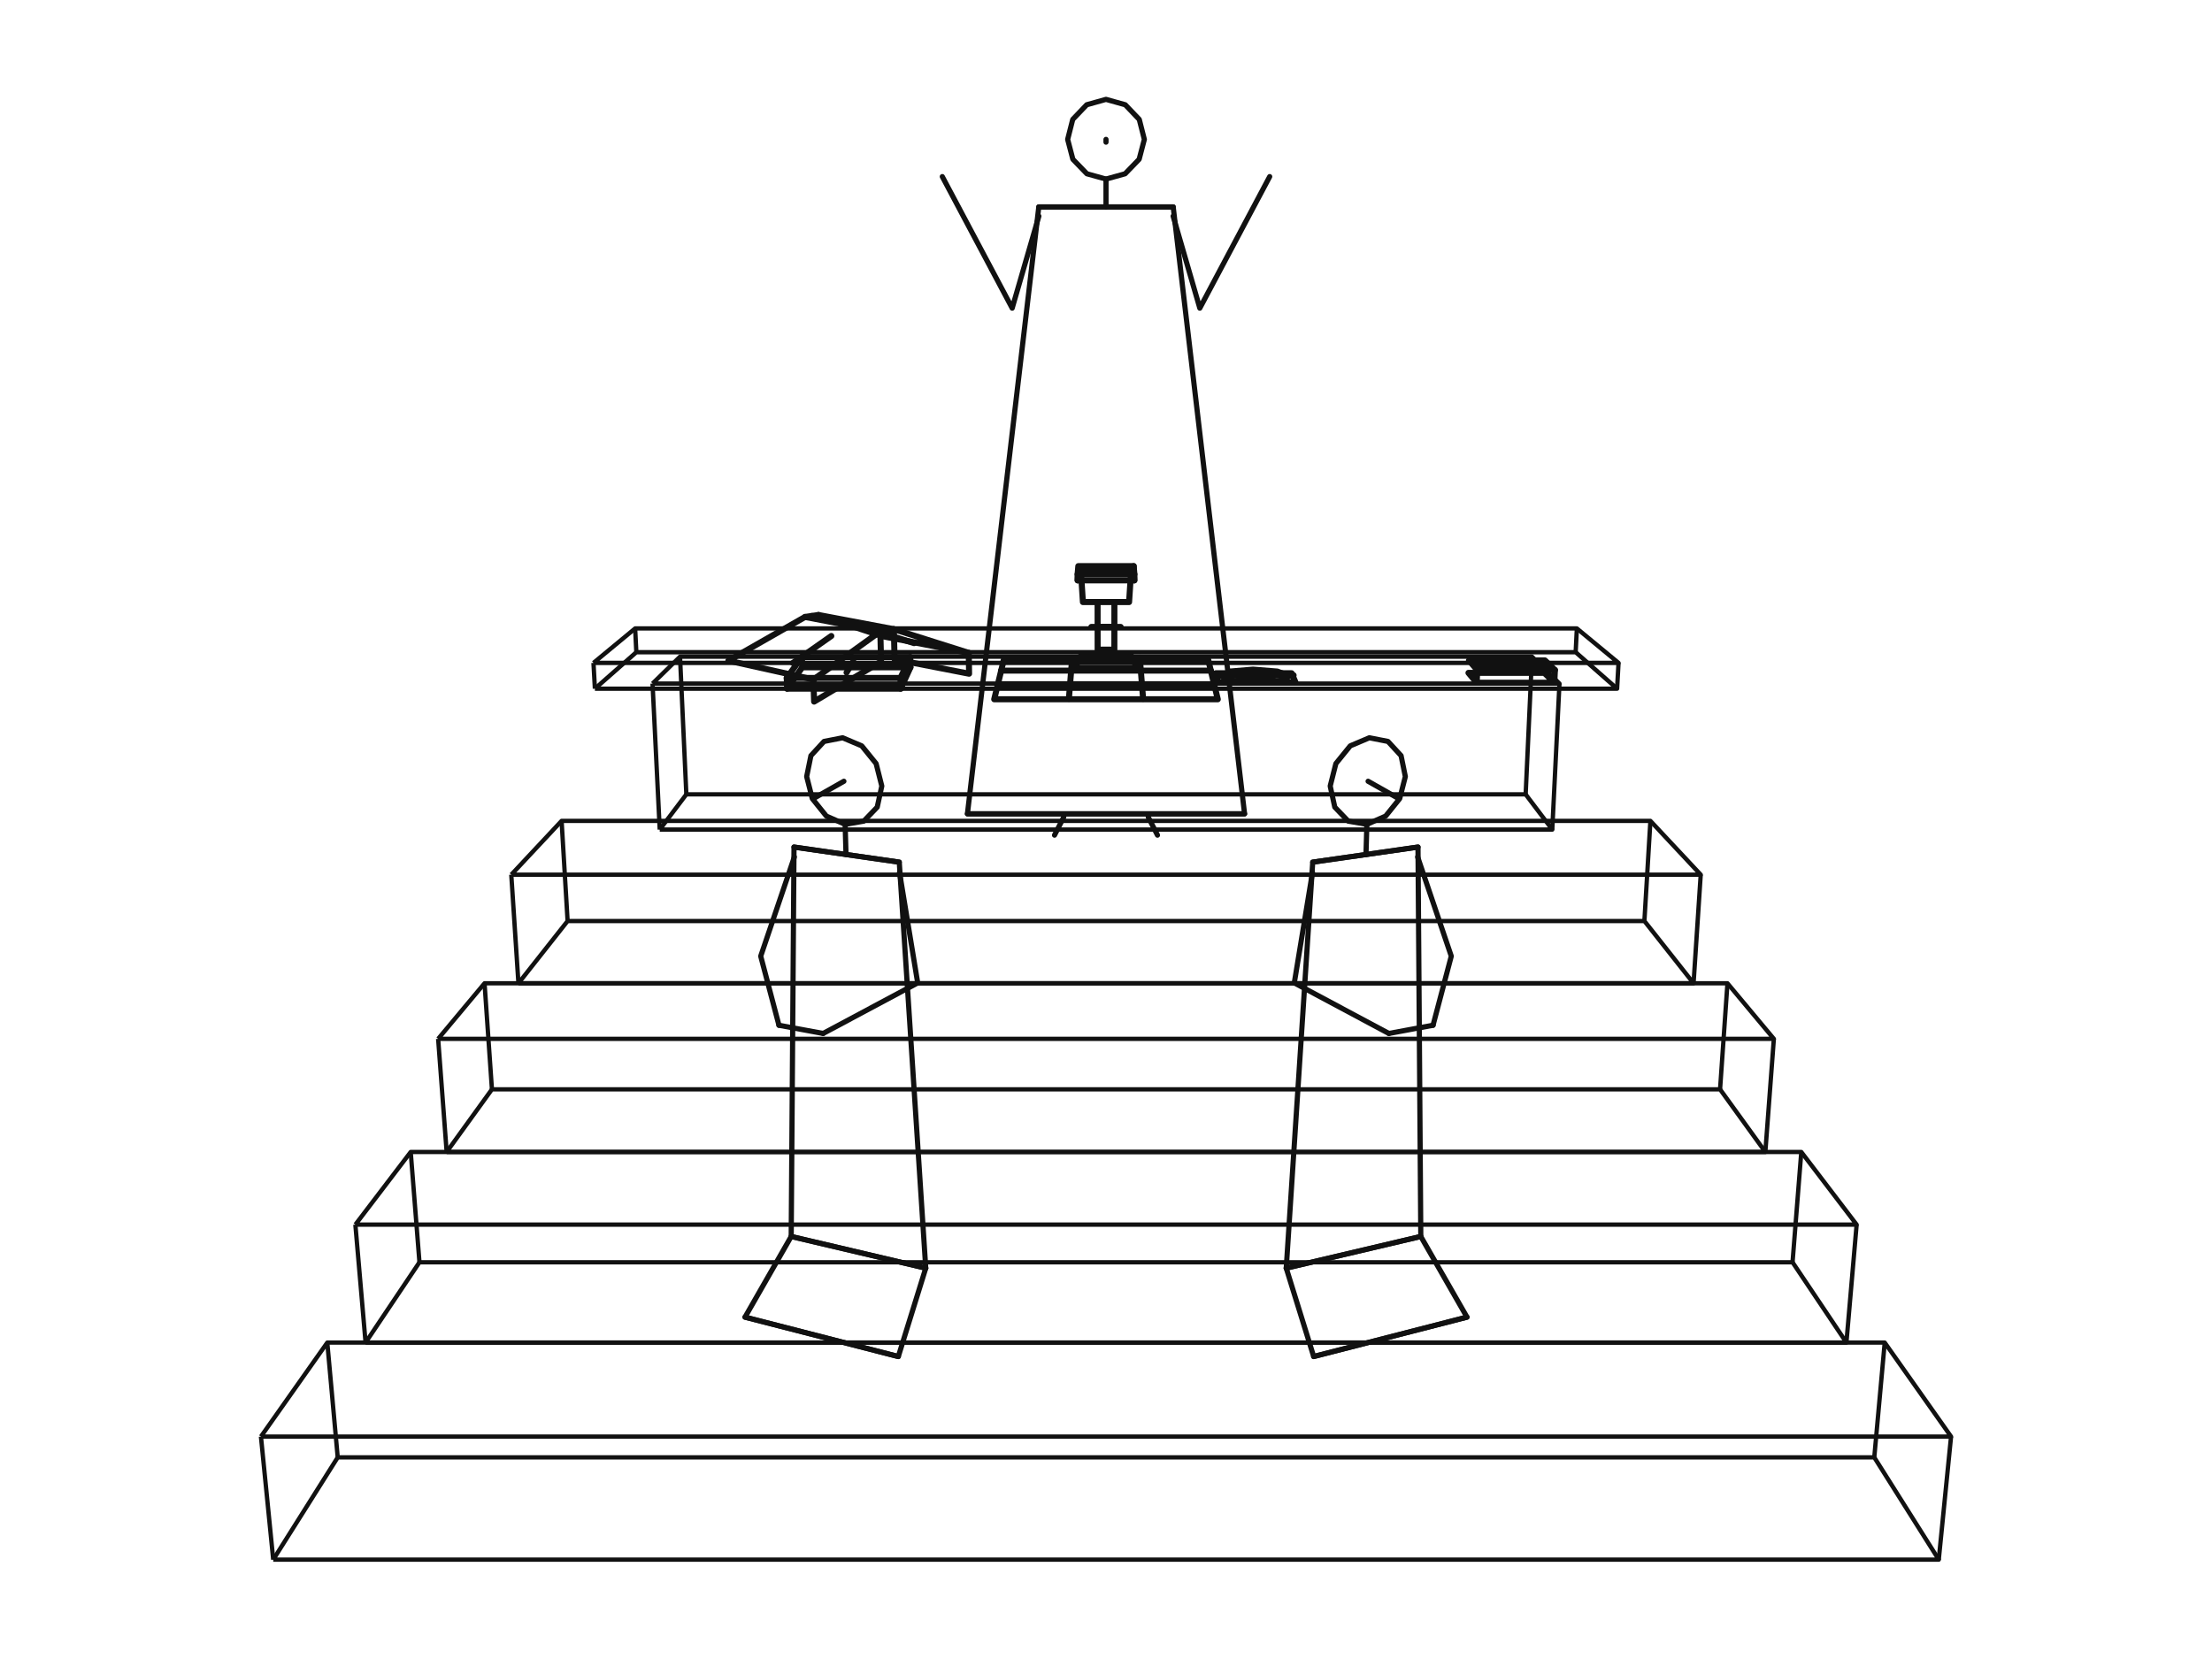
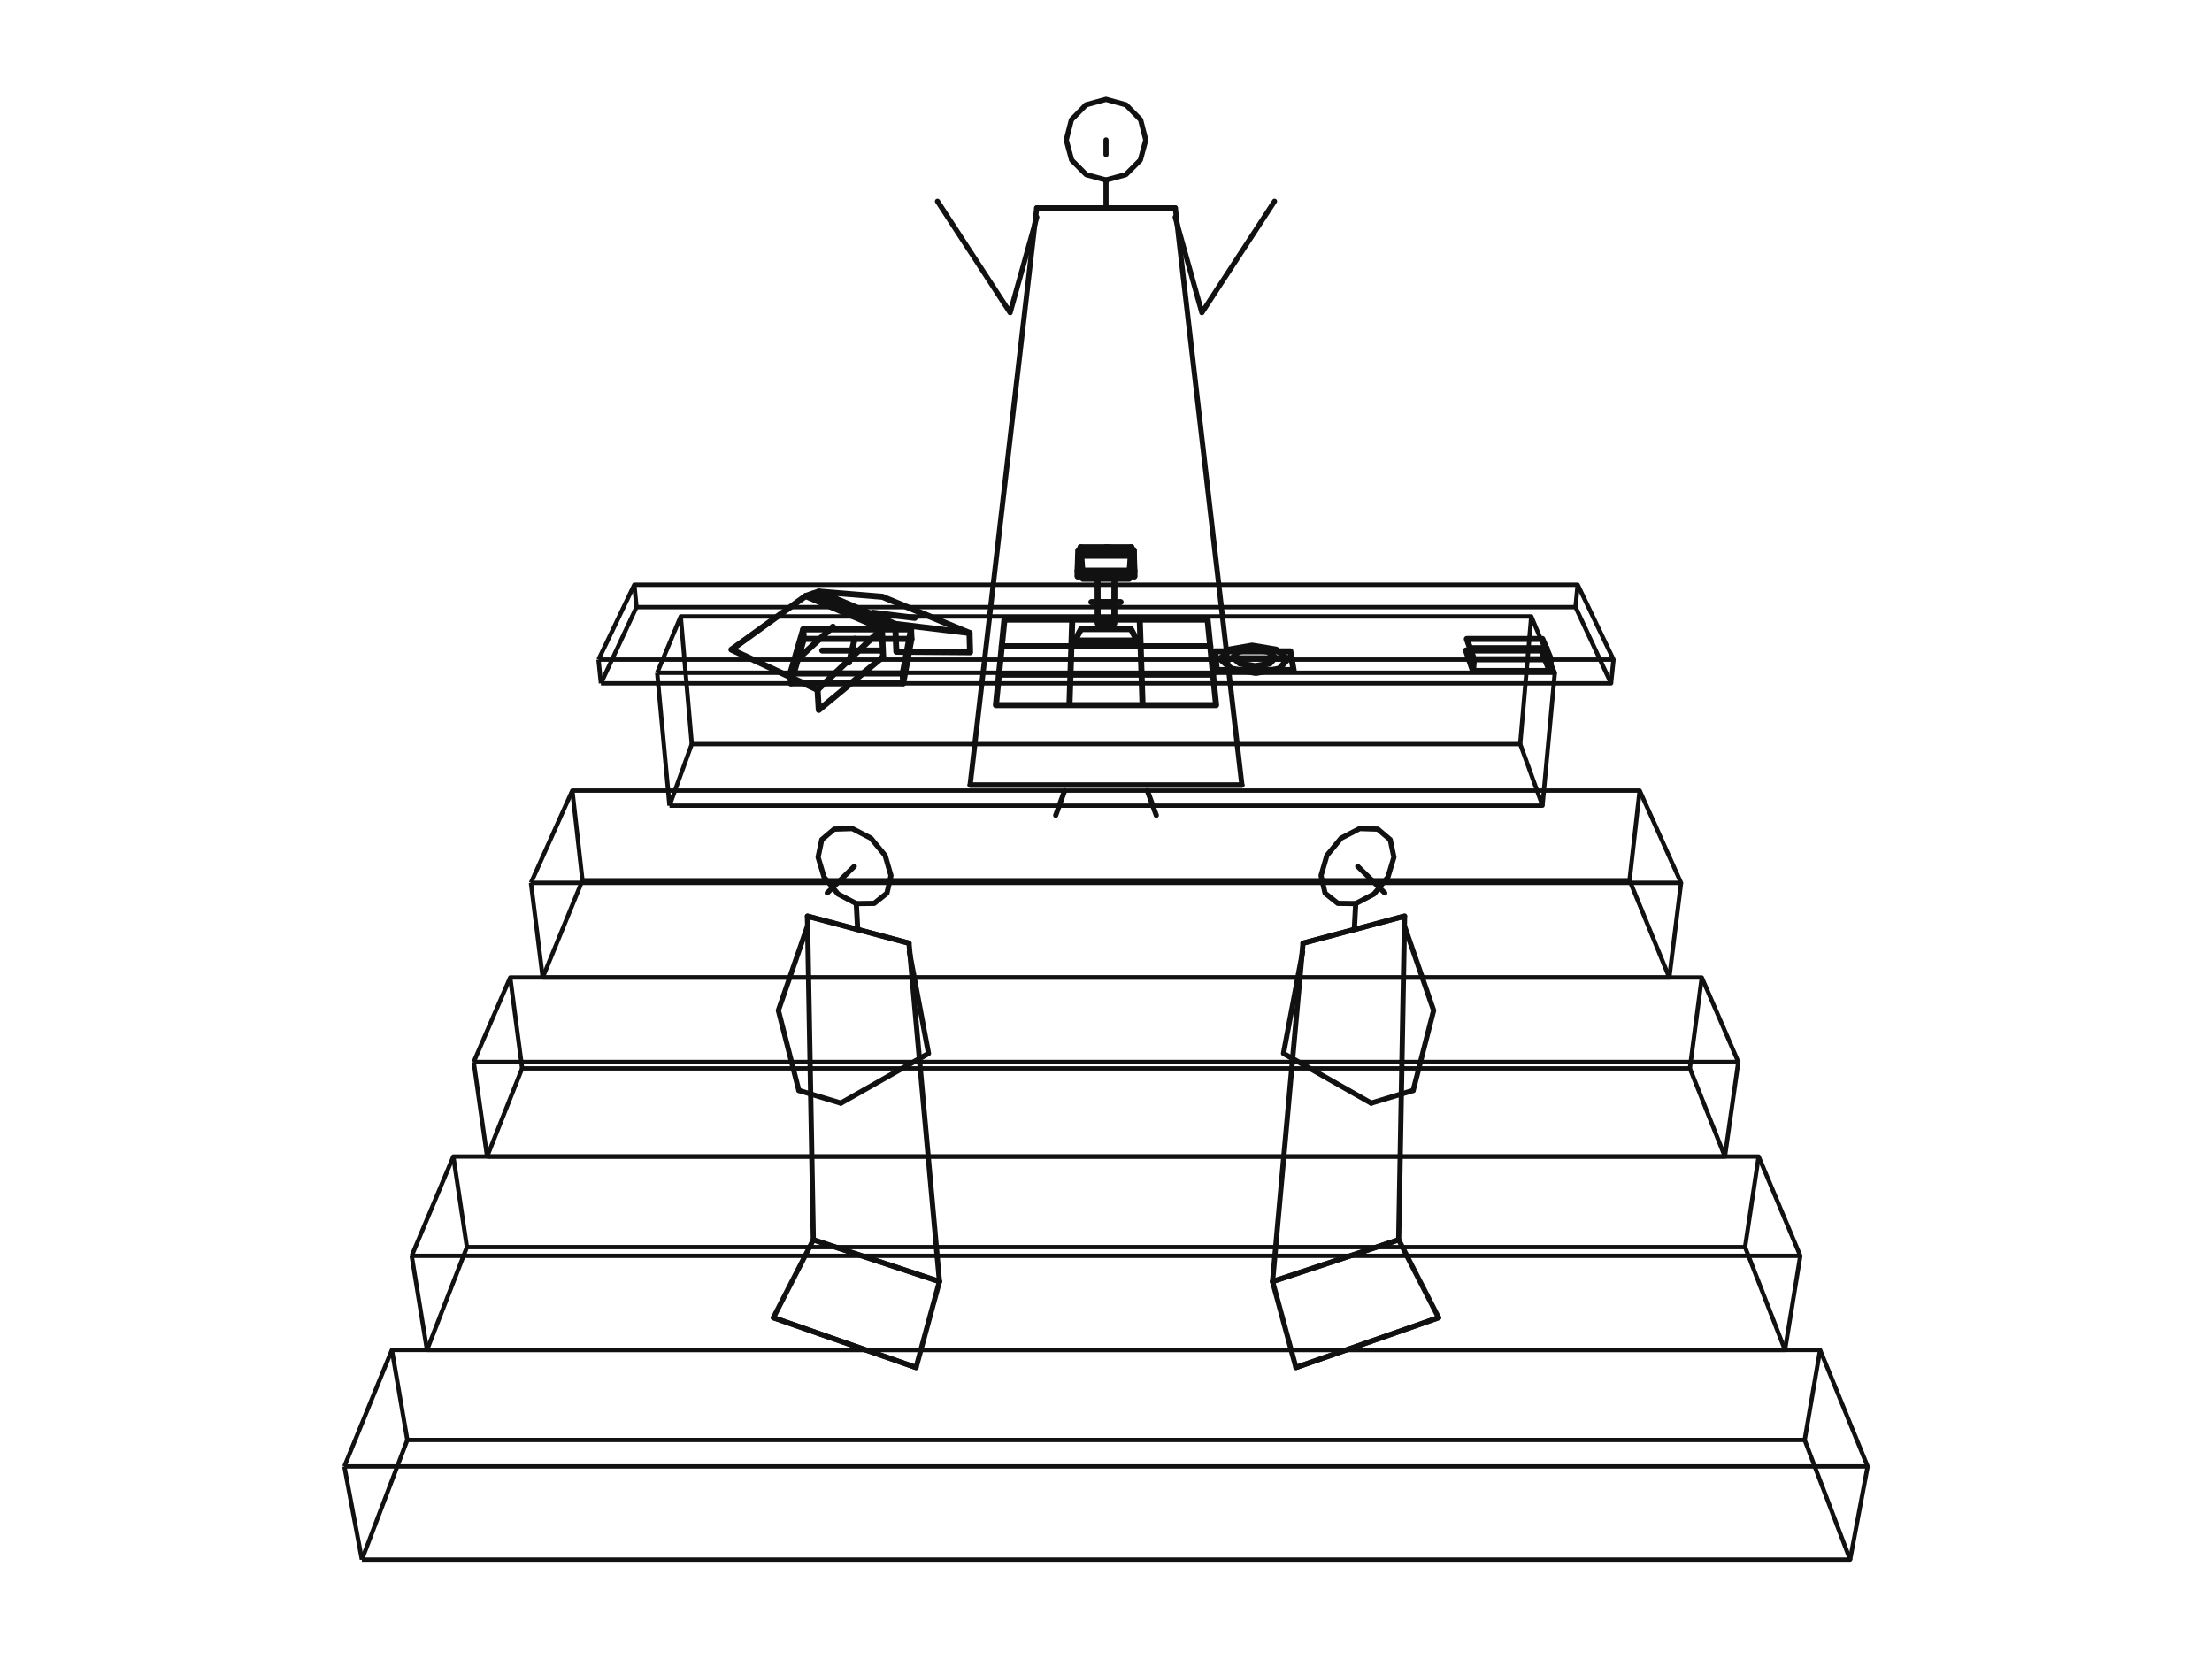
<svg xmlns="http://www.w3.org/2000/svg" width="1024" height="768" viewBox="0 0 1024 768">
  <rect width="100%" height="100%" fill="#ffffff" />
  <style>svg{background:#fff}.g{fill:none;stroke:#111;stroke-width:2.8;stroke-linejoin:round;stroke-linecap:round}.arch{fill:none;stroke:#111;stroke-width:2.0;stroke-linejoin:round}.fig{fill:none;stroke:#111;stroke-width:2.4;stroke-linejoin:round;stroke-linecap:round}</style>
  <g transform="translate(0,0)">
-     <path class="arch" d="M729.42,301.93 L729.97,290.92" />
-     <path class="arch" d="M294.58,301.93 L294.03,290.92" />
-     <path class="arch" d="M706.27,367.73 L709.20,303.98" />
-     <path class="arch" d="M317.73,367.73 L314.80,303.98" />
-     <path class="arch" d="M305.41,384.04 L718.59,384.04 L706.27,367.73 L317.73,367.73 L305.41,384.04" />
-     <path class="g" d="M421.47,308.92 L421.37,304.18" />
-     <path class="g" d="M371.39,308.92 L371.23,304.18" />
-     <path class="arch" d="M761.24,426.37 L764.02,380.02" />
-     <path class="arch" d="M262.76,426.37 L259.98,380.02" />
-     <path class="g" d="M497.53,309.28 L500.41,303.58 L523.59,303.58 L526.47,309.28 L497.53,309.28" />
-     <path class="g" d="M508.12,290.22 L508.13,300.73 L515.87,300.73 L515.88,290.22" />
-     <path class="g" d="M505.22,290.22 L518.78,290.22" />
-     <path class="g" d="M508.11,278.71 L508.12,290.22 L515.88,290.22 L515.89,278.71" />
-     <path class="g" d="M463.43,310.45 L560.57,310.45" />
-     <path class="fig" d="M447.85,376.75 L576.15,376.75" />
-     <path class="g" d="M500.30,263.25 L501.31,278.71 L522.69,278.71 L523.70,263.25" />
-     <path class="g" d="M372.69,285.60 L378.91,284.69" />
-     <path class="arch" d="M302.08,316.44 L721.92,316.44 L709.20,303.98 L314.80,303.98 L302.08,316.44" />
-     <path class="g" d="M500.30,263.25 L523.70,263.25" />
-     <path class="g" d="M448.47,302.25 L413.80,291.28 L378.91,284.69 L408.49,294.52 L448.47,302.25" />
-     <path class="arch" d="M275.40,318.81 L748.60,318.81 L729.42,301.93 L294.58,301.93 L275.40,318.81" />
-     <path class="g" d="M423.15,297.72 L403.57,291.51" />
-     <path class="g" d="M500.25,263.88 L512.00,264.10 L523.75,263.88 L512.00,262.62" />
-     <path class="arch" d="M274.74,306.87 L749.26,306.87 L729.97,290.92 L294.03,290.92 L274.74,306.87" />
-     <path class="fig" d="M492.45,378.23 L488.17,386.61" />
-     <path class="fig" d="M531.55,378.23 L535.83,386.61" />
-     <path class="g" d="M524.81,264.82 L524.82,262.08" />
-     <path class="g" d="M494.82,323.51 L496.36,304.48" />
-     <path class="g" d="M529.18,323.51 L527.64,304.48" />
-     <path class="g" d="M563.31,312.58 L598.84,312.58" />
-     <path class="g" d="M391.90,311.33 L395.01,306.13" />
-     <path class="g" d="M379.65,308.70 L407.31,308.70" />
-     <path class="g" d="M581.73,314.10 L588.49,313.52 L590.95,312.19 L587.49,310.88 L580.44,310.32 L573.77,310.88 L571.21,312.19 L574.58,313.52 L581.73,314.10" />
-     <path class="g" d="M681.93,307.53 L717.49,307.53" />
-     <path class="g" d="M582.12,316.04 L592.97,315.11 L596.86,312.97 L591.29,310.87 L580.05,309.98 L569.42,310.87 L565.28,312.97 L570.63,315.11 L582.12,316.04" />
-     <path class="g" d="M563.83,315.85 L599.72,315.85 L597.93,311.67 L562.78,311.67 L563.83,315.85" />
-     <path class="g" d="M683.61,316.05 L719.53,316.05 L714.92,311.49 L679.80,311.49 L683.61,316.05" />
-     <path class="g" d="M683.85,310.16 L719.81,310.16 L715.19,305.73 L680.02,305.73 L683.85,310.16" />
-     <path class="g" d="M364.38,318.81 L416.95,318.81 L421.47,308.92 L371.39,308.92 L364.38,318.81" />
-     <path class="arch" d="M305.41,384.04 L302.08,316.44" />
-     <path class="arch" d="M718.59,384.04 L721.92,316.44" />
-     <path class="g" d="M410.67,291.77 L375.81,285.15" />
-     <path class="g" d="M364.20,313.84 L416.84,313.84 L421.37,304.18 L371.23,304.18 L364.20,313.84" />
-     <path class="g" d="M448.47,302.25 L448.62,311.88 L414.12,305.18 L413.80,291.28" />
-     <path class="g" d="M460.25,323.71 L563.75,323.71 L559.12,304.67 L464.88,304.67 L460.25,323.71" />
-     <path class="g" d="M683.61,316.05 L683.85,310.16" />
-     <path class="g" d="M719.53,316.05 L719.81,310.16" />
-     <path class="g" d="M498.87,268.66 L525.13,268.66 L524.81,264.82 L499.19,264.82 L498.87,268.66" />
-     <path class="g" d="M498.86,265.85 L525.14,265.85 L524.82,262.08 L499.18,262.08 L498.86,265.85" />
-     <path class="g" d="M461.89,316.75 L562.11,316.75" />
-     <path class="g" d="M367.05,306.90 L384.84,294.42" />
-     <path class="arch" d="M240.00,455.19 L784.00,455.19 L761.24,426.37 L262.76,426.37 L240.00,455.19" />
-     <path class="fig" d="M480.89,95.79 L447.85,376.75 L576.15,376.75 L543.11,95.79 L480.89,95.79" />
-     <path class="g" d="M498.87,268.66 L498.86,265.85" />
-     <path class="g" d="M525.13,268.66 L525.14,265.85" />
-     <path class="g" d="M407.53,292.27 L413.80,291.28" />
-     <path class="g" d="M364.38,318.81 L364.20,313.84" />
-     <path class="g" d="M416.95,318.81 L416.84,313.84" />
-     <path class="arch" d="M275.40,318.81 L274.74,306.87" />
-     <path class="arch" d="M748.60,318.81 L749.26,306.87" />
-     <path class="g" d="M376.55,314.58 L407.53,292.27 L372.69,285.60 L337.19,305.84 L376.55,314.58" />
-     <path class="arch" d="M236.69,404.91 L787.31,404.91 L764.02,380.02 L259.98,380.02 L236.69,404.91" />
-     <path class="g" d="M376.55,314.58 L376.88,324.79 L407.87,306.23 L407.53,292.27" />
-     <path class="fig" d="M480.89,95.79 L543.11,95.79" />
-     <path class="fig" d="M512.00,95.79 L512.00,82.90" />
-     <path class="arch" d="M796.27,504.28 L799.69,455.19" />
-     <path class="arch" d="M227.73,504.28 L224.31,455.19" />
-     <path class="fig" d="M529.75,64.53 L527.40,55.28 L520.91,48.49 L512.00,46.00 L503.09,48.49 L496.60,55.28 L494.25,64.53 L496.66,73.73 L503.16,80.45 L512.00,82.90 L520.84,80.45 L527.34,73.73 L529.75,64.53" />
-     <path class="fig" d="M480.92,100.06 L468.57,142.65 L436.22,81.76" />
-     <path class="fig" d="M543.08,100.06 L555.43,142.65 L587.78,81.76" />
-     <path class="arch" d="M240.00,455.19 L236.69,404.91" />
-     <path class="arch" d="M784.00,455.19 L787.31,404.91" />
-     <path class="fig" d="M512.00,64.53 L512.00,65.81" />
-     <path class="arch" d="M206.77,533.29 L817.23,533.29 L796.27,504.28 L227.73,504.28 L206.77,533.29" />
-     <path class="arch" d="M202.83,480.91 L821.17,480.91 L799.69,455.19 L224.31,455.19 L202.83,480.91" />
-     <path class="arch" d="M829.82,584.34 L833.87,533.29" />
-     <path class="arch" d="M194.18,584.34 L190.13,533.29" />
-     <path class="arch" d="M206.77,533.29 L202.83,480.91" />
-     <path class="arch" d="M817.23,533.29 L821.17,480.91" />
-     <path class="arch" d="M169.24,621.52 L854.76,621.52 L829.82,584.34 L194.18,584.34 L169.24,621.52" />
-     <path class="fig" d="M595.44,587.06 L657.73,572.40" />
-     <path class="fig" d="M366.27,572.40 L428.56,587.06" />
-     <path class="arch" d="M164.51,566.91 L859.49,566.91 L833.87,533.29 L190.13,533.29 L164.51,566.91" />
-     <path class="fig" d="M595.44,587.06 L608.14,627.98 L679.11,609.74 L657.73,572.40" />
-     <path class="fig" d="M366.27,572.40 L344.89,609.74 L415.86,627.98 L428.56,587.06" />
-     <path class="arch" d="M867.66,674.66 L872.49,621.52" />
-     <path class="arch" d="M156.34,674.66 L151.51,621.52" />
-     <path class="fig" d="M608.14,627.98 L679.11,609.74" />
-     <path class="fig" d="M344.89,609.74 L415.86,627.98" />
-     <path class="fig" d="M367.57,392.13 L366.27,572.40 L428.56,587.06 L416.30,399.11 L367.57,392.13" />
-     <path class="fig" d="M607.70,399.11 L595.44,587.06 L657.73,572.40 L656.43,392.13 L607.70,399.11" />
-     <path class="arch" d="M169.24,621.52 L164.51,566.91" />
-     <path class="arch" d="M854.76,621.52 L859.49,566.91" />
-     <path class="fig" d="M656.27,396.71 L671.84,442.64 L663.40,474.62" />
-     <path class="fig" d="M367.73,396.71 L352.16,442.64 L360.60,474.62" />
-     <path class="fig" d="M607.70,399.11 L656.43,392.13" />
-     <path class="fig" d="M367.57,392.13 L416.30,399.11" />
-     <path class="fig" d="M632.36,395.57 L632.76,381.61" />
-     <path class="fig" d="M391.64,395.57 L391.24,381.61" />
-     <path class="fig" d="M650.57,359.50 L648.60,349.82 L642.53,343.23 L633.91,341.54 L625.07,345.28 L618.42,353.48 L615.79,363.89 L617.91,373.65 L624.14,380.13 L632.76,381.61 L641.46,377.79 L647.96,369.71 L650.57,359.50" />
-     <path class="fig" d="M408.21,363.89 L405.58,353.48 L398.93,345.28 L390.09,341.54 L381.47,343.23 L375.40,349.82 L373.43,359.50 L376.04,369.71 L382.54,377.79 L391.24,381.61 L399.86,380.13 L406.09,373.65 L408.21,363.89" />
-     <path class="arch" d="M126.49,722.00 L897.51,722.00 L867.66,674.66 L156.34,674.66 L126.49,722.00" />
-     <path class="fig" d="M607.59,403.80 L599.17,455.02 L642.94,478.42" />
-     <path class="fig" d="M416.41,403.80 L424.83,455.02 L381.06,478.42" />
-     <path class="fig" d="M633.34,361.67 L646.89,369.35" />
-     <path class="fig" d="M390.66,361.67 L377.11,369.35" />
-     <path class="fig" d="M642.94,478.42 L663.40,474.62" />
-     <path class="fig" d="M360.60,474.62 L381.06,478.42" />
-     <path class="arch" d="M120.80,665.03 L903.20,665.03 L872.49,621.52 L151.51,621.52 L120.80,665.03" />
-     <path class="arch" d="M126.49,722.00 L120.80,665.03" />
-     <path class="arch" d="M897.51,722.00 L903.20,665.03" />
+     <path class="arch" d="M703.75,344.45 L708.87,285.38" />
+     <path class="arch" d="M320.25,344.45 L315.13,285.38" />
+     <path class="arch" d="M729.36,281.06 L730.35,270.69" />
+     <path class="arch" d="M294.64,281.06 L293.65,270.69" />
+     <path class="arch" d="M754.37,407.52 L759.05,365.98" />
+     <path class="arch" d="M269.63,407.52 L264.95,365.98" />
+     <path class="arch" d="M309.93,372.96 L714.07,372.96 L703.75,344.45 L320.25,344.45 L309.93,372.96" />
+     <path class="fig" d="M449.09,363.45 L574.91,363.45" />
+     <path class="g" d="M421.93,295.77 L421.75,291.35" />
+     <path class="g" d="M372.11,295.77 L371.83,291.35" />
+     <path class="g" d="M497.60,296.53 L500.46,291.22 L523.54,291.22 L526.40,296.53 L497.60,296.53" />
+     <path class="fig" d="M492.85,366.04 L488.72,377.42" />
+     <path class="fig" d="M531.15,366.04 L535.28,377.42" />
+     <path class="g" d="M508.13,278.74 L508.15,288.56 L515.85,288.56 L515.87,278.74" />
+     <path class="g" d="M463.73,299.18 L560.27,299.18" />
+     <path class="g" d="M505.23,278.74 L518.77,278.74" />
+     <path class="arch" d="M304.23,311.43 L719.77,311.43 L708.87,285.38 L315.13,285.38 L304.23,311.43" />
+     <path class="g" d="M508.11,267.93 L508.13,278.74 L515.87,278.74 L515.89,267.93" />
+     <path class="arch" d="M278.20,316.33 L745.80,316.33 L729.36,281.06 L294.64,281.06 L278.20,316.33" />
+     <path class="g" d="M448.82,293.01 L414.40,288.84 L379.06,273.85 L408.48,276.27 L448.82,293.01" />
+     <path class="g" d="M372.94,275.93 L379.06,273.85" />
+     <path class="g" d="M423.46,286.04 L403.98,283.62" />
+     <path class="arch" d="M251.24,452.52 L772.76,452.52 L754.37,407.52 L269.63,407.52 L251.24,452.52" />
+     <path class="arch" d="M277.06,305.35 L746.94,305.35 L730.35,270.69 L293.65,270.69 L277.06,305.35" />
+     <path class="g" d="M500.26,253.35 L501.31,267.93 L522.69,267.93 L523.74,253.35" />
+     <path class="arch" d="M309.93,372.96 L304.23,311.43" />
+     <path class="arch" d="M714.07,372.96 L719.77,311.43" />
+     <path class="g" d="M500.26,253.35 L523.74,253.35" />
+     <path class="g" d="M495.08,326.24 L496.39,286.66" />
+     <path class="g" d="M528.92,326.24 L527.61,286.66" />
+     <path class="g" d="M562.89,304.76 L598.13,304.76" />
+     <path class="g" d="M581.08,308.37 L587.80,307.17 L590.31,304.40 L586.95,301.65 L579.97,300.49 L573.32,301.65 L570.73,304.40 L574.02,307.17 L581.08,308.37" />
+     <path class="g" d="M581.39,311.51 L592.18,309.58 L596.15,305.12 L590.75,300.73 L579.63,298.88 L569.02,300.73 L564.84,305.12 L570.06,309.58 L581.39,311.51" />
+     <path class="g" d="M563.32,310.22 L598.85,310.22 L597.33,301.52 L562.42,301.52 L563.32,310.22" />
+     <path class="g" d="M681.90,310.62 L717.46,310.62 L713.53,301.13 L678.65,301.13 L681.90,310.62" />
+     <path class="g" d="M393.03,306.72 L395.68,295.73" />
+     <path class="g" d="M380.65,301.16 L408.09,301.16" />
+     <path class="g" d="M680.69,300.08 L715.99,300.08" />
+     <path class="g" d="M500.22,254.91 L512.00,255.48 L523.78,254.91 L512.00,253.29" />
+     <path class="g" d="M366.13,316.33 L418.08,316.33 L421.93,295.77 L372.11,295.77 L366.13,316.33" />
+     <path class="g" d="M682.31,305.19 L717.95,305.19 L714.00,295.79 L679.04,295.79 L682.31,305.19" />
+     <path class="g" d="M365.83,311.76 L417.89,311.76 L421.75,291.35 L371.83,291.35 L365.83,311.76" />
+     <path class="g" d="M448.82,293.01 L449.07,301.95 L414.96,301.71 L414.40,288.84" />
+     <path class="g" d="M461.04,326.42 L562.96,326.42 L559.02,286.83 L464.98,286.83 L461.04,326.42" />
+     <path class="g" d="M524.83,257.27 L524.84,254.68" />
+     <path class="g" d="M411.33,289.95 L376.00,274.89" />
+     <path class="g" d="M681.90,310.62 L682.31,305.19" />
+     <path class="g" d="M717.46,310.62 L717.95,305.19" />
+     <path class="g" d="M462.42,312.30 L561.58,312.30" />
+     <path class="arch" d="M782.29,494.59 L787.81,452.52" />
+     <path class="arch" d="M241.71,494.59 L236.19,452.52" />
+     <path class="arch" d="M245.80,408.70 L778.20,408.70 L759.05,365.98 L264.95,365.98 L245.80,408.70" />
+     <path class="g" d="M498.90,266.81 L525.10,266.81 L524.83,257.27 L499.17,257.27 L498.90,266.81" />
+     <path class="g" d="M366.13,316.33 L365.83,311.76" />
+     <path class="g" d="M418.08,316.33 L417.89,311.76" />
+     <path class="g" d="M368.50,305.90 L385.60,290.13" />
+     <path class="g" d="M498.88,264.18 L525.12,264.18 L524.84,254.68 L499.16,254.68 L498.88,264.18" />
+     <path class="arch" d="M278.20,316.33 L277.06,305.35" />
+     <path class="arch" d="M745.80,316.33 L746.94,305.35" />
+     <path class="g" d="M408.25,291.06 L414.40,288.84" />
+     <path class="g" d="M378.47,319.32 L408.25,291.06 L372.94,275.93 L338.59,300.73 L378.47,319.32" />
+     <path class="g" d="M498.90,266.81 L498.88,264.18" />
+     <path class="g" d="M525.10,266.81 L525.12,264.18" />
+     <path class="arch" d="M251.24,452.52 L245.80,408.70" />
+     <path class="arch" d="M772.76,452.52 L778.20,408.70" />
+     <path class="g" d="M378.47,319.32 L379.03,328.64 L408.84,303.98 L408.25,291.06" />
+     <path class="arch" d="M225.50,535.38 L798.50,535.38 L782.29,494.59 L241.71,494.59 L225.50,535.38" />
+     <path class="fig" d="M479.92,96.25 L449.09,363.45 L574.91,363.45 L544.08,96.25 L479.92,96.25" />
+     <path class="arch" d="M807.85,577.33 L814.13,535.38" />
+     <path class="arch" d="M216.15,577.33 L209.87,535.38" />
+     <path class="arch" d="M219.29,491.61 L804.71,491.61 L787.81,452.52 L236.19,452.52 L219.29,491.61" />
+     <path class="arch" d="M225.50,535.38 L219.29,491.61" />
+     <path class="arch" d="M798.50,535.38 L804.71,491.61" />
+     <path class="arch" d="M197.68,624.93 L826.32,624.93 L807.85,577.33 L216.15,577.33 L197.68,624.93" />
+     <path class="fig" d="M589.10,593.26 L647.49,573.95" />
+     <path class="fig" d="M376.51,573.95 L434.90,593.26" />
+     <path class="fig" d="M479.92,96.25 L544.08,96.25" />
+     <path class="arch" d="M835.44,666.60 L842.58,624.93" />
+     <path class="arch" d="M188.56,666.60 L181.42,624.93" />
+     <path class="fig" d="M512.00,96.25 L512.00,83.34" />
+     <path class="fig" d="M589.10,593.26 L599.93,633.06 L665.97,609.99 L647.49,573.95" />
+     <path class="fig" d="M376.51,573.95 L358.03,609.99 L424.07,633.06 L434.90,593.26" />
+     <path class="fig" d="M479.97,100.53 L467.62,144.75 L433.99,93.19" />
+     <path class="fig" d="M544.03,100.53 L556.38,144.75 L590.01,93.19" />
+     <path class="fig" d="M599.93,633.06 L665.97,609.99" />
+     <path class="fig" d="M358.03,609.99 L424.07,633.06" />
+     <path class="arch" d="M190.59,581.37 L833.41,581.37 L814.13,535.38 L209.87,535.38 L190.59,581.37" />
+     <path class="fig" d="M530.41,64.81 L528.01,55.44 L521.27,48.54 L512.00,46.00 L502.73,48.54 L495.99,55.44 L493.59,64.81 L496.11,74.11 L502.85,80.87 L512.00,83.34 L521.15,80.87 L527.89,74.11 L530.41,64.81" />
+     <path class="fig" d="M512.00,64.81 L512.00,71.58" />
+     <path class="arch" d="M197.68,624.93 L190.59,581.37" />
+     <path class="arch" d="M826.32,624.93 L833.41,581.37" />
+     <path class="arch" d="M167.53,722.00 L856.47,722.00 L835.44,666.60 L188.56,666.60 L167.53,722.00" />
+     <path class="fig" d="M373.78,424.11 L376.51,573.95 L434.90,593.26 L420.80,436.61 L373.78,424.11" />
+     <path class="fig" d="M603.20,436.61 L589.10,593.26 L647.49,573.95 L650.22,424.11 L603.20,436.61" />
+     <path class="arch" d="M159.42,678.86 L864.58,678.86 L842.58,624.93 L181.42,624.93 L159.42,678.86" />
+     <path class="fig" d="M649.97,428.06 L663.67,467.76 L654.20,504.80" />
+     <path class="fig" d="M374.03,428.06 L360.33,467.76 L369.80,504.80" />
+     <path class="arch" d="M167.53,722.00 L159.42,678.86" />
+     <path class="arch" d="M856.47,722.00 L864.58,678.86" />
+     <path class="fig" d="M603.20,436.61 L650.22,424.11" />
+     <path class="fig" d="M373.78,424.11 L420.80,436.61" />
+     <path class="fig" d="M634.75,510.67 L654.20,504.80" />
+     <path class="fig" d="M369.80,504.80 L389.25,510.67" />
+     <path class="fig" d="M626.95,430.30 L627.60,418.30" />
+     <path class="fig" d="M397.05,430.30 L396.40,418.30" />
+     <path class="fig" d="M603.03,440.61 L594.16,487.67 L634.75,510.67" />
+     <path class="fig" d="M420.97,440.61 L429.84,487.67 L389.25,510.67" />
+     <path class="fig" d="M645.28,396.82 L643.58,388.70 L637.81,383.82 L629.48,383.55 L620.83,388.02 L614.24,396.03 L611.54,405.37 L613.42,413.48 L619.31,418.19 L627.60,418.30 L636.07,413.84 L642.53,406.00 L645.28,396.82" />
+     <path class="fig" d="M412.46,405.37 L409.76,396.03 L403.17,388.02 L394.52,383.55 L386.19,383.82 L380.42,388.70 L378.72,396.82 L381.47,406.00 L387.93,413.84 L396.40,418.30 L404.69,418.19 L410.58,413.48 L412.46,405.37" />
+     <path class="fig" d="M628.53,401.06 L641.04,413.36" />
+     <path class="fig" d="M395.47,401.06 L382.96,413.36" />
  </g>
</svg>
